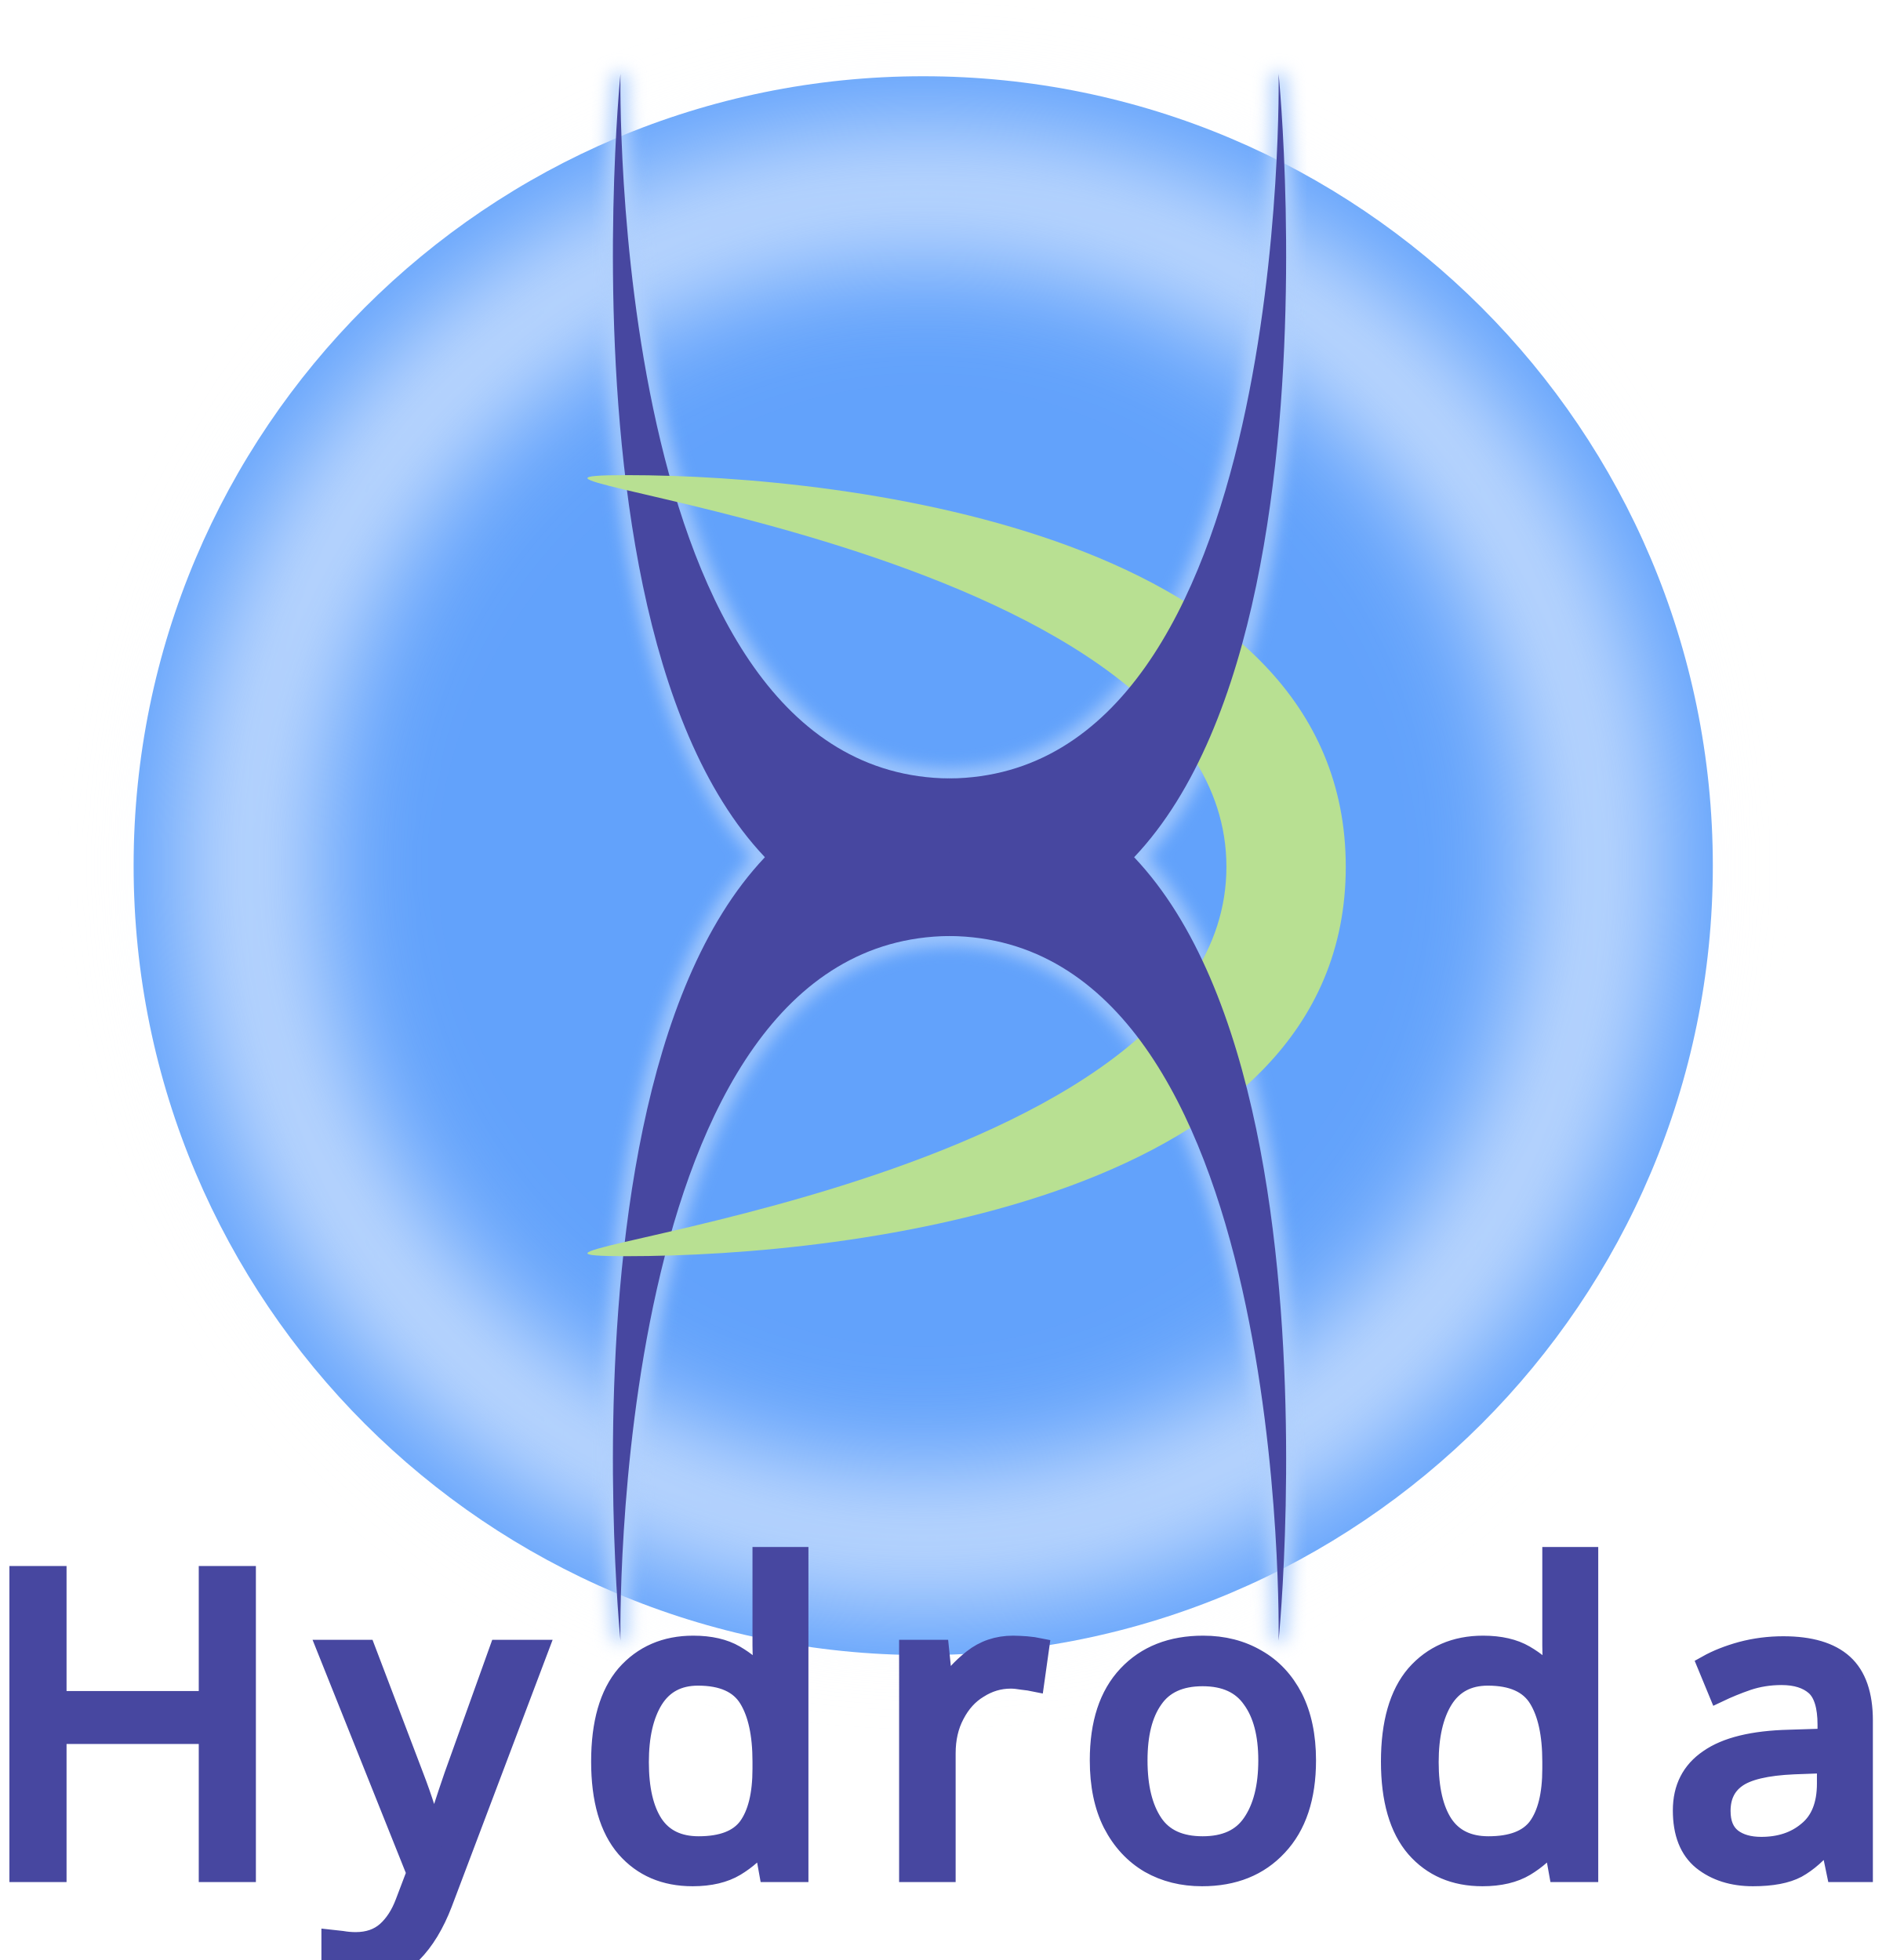
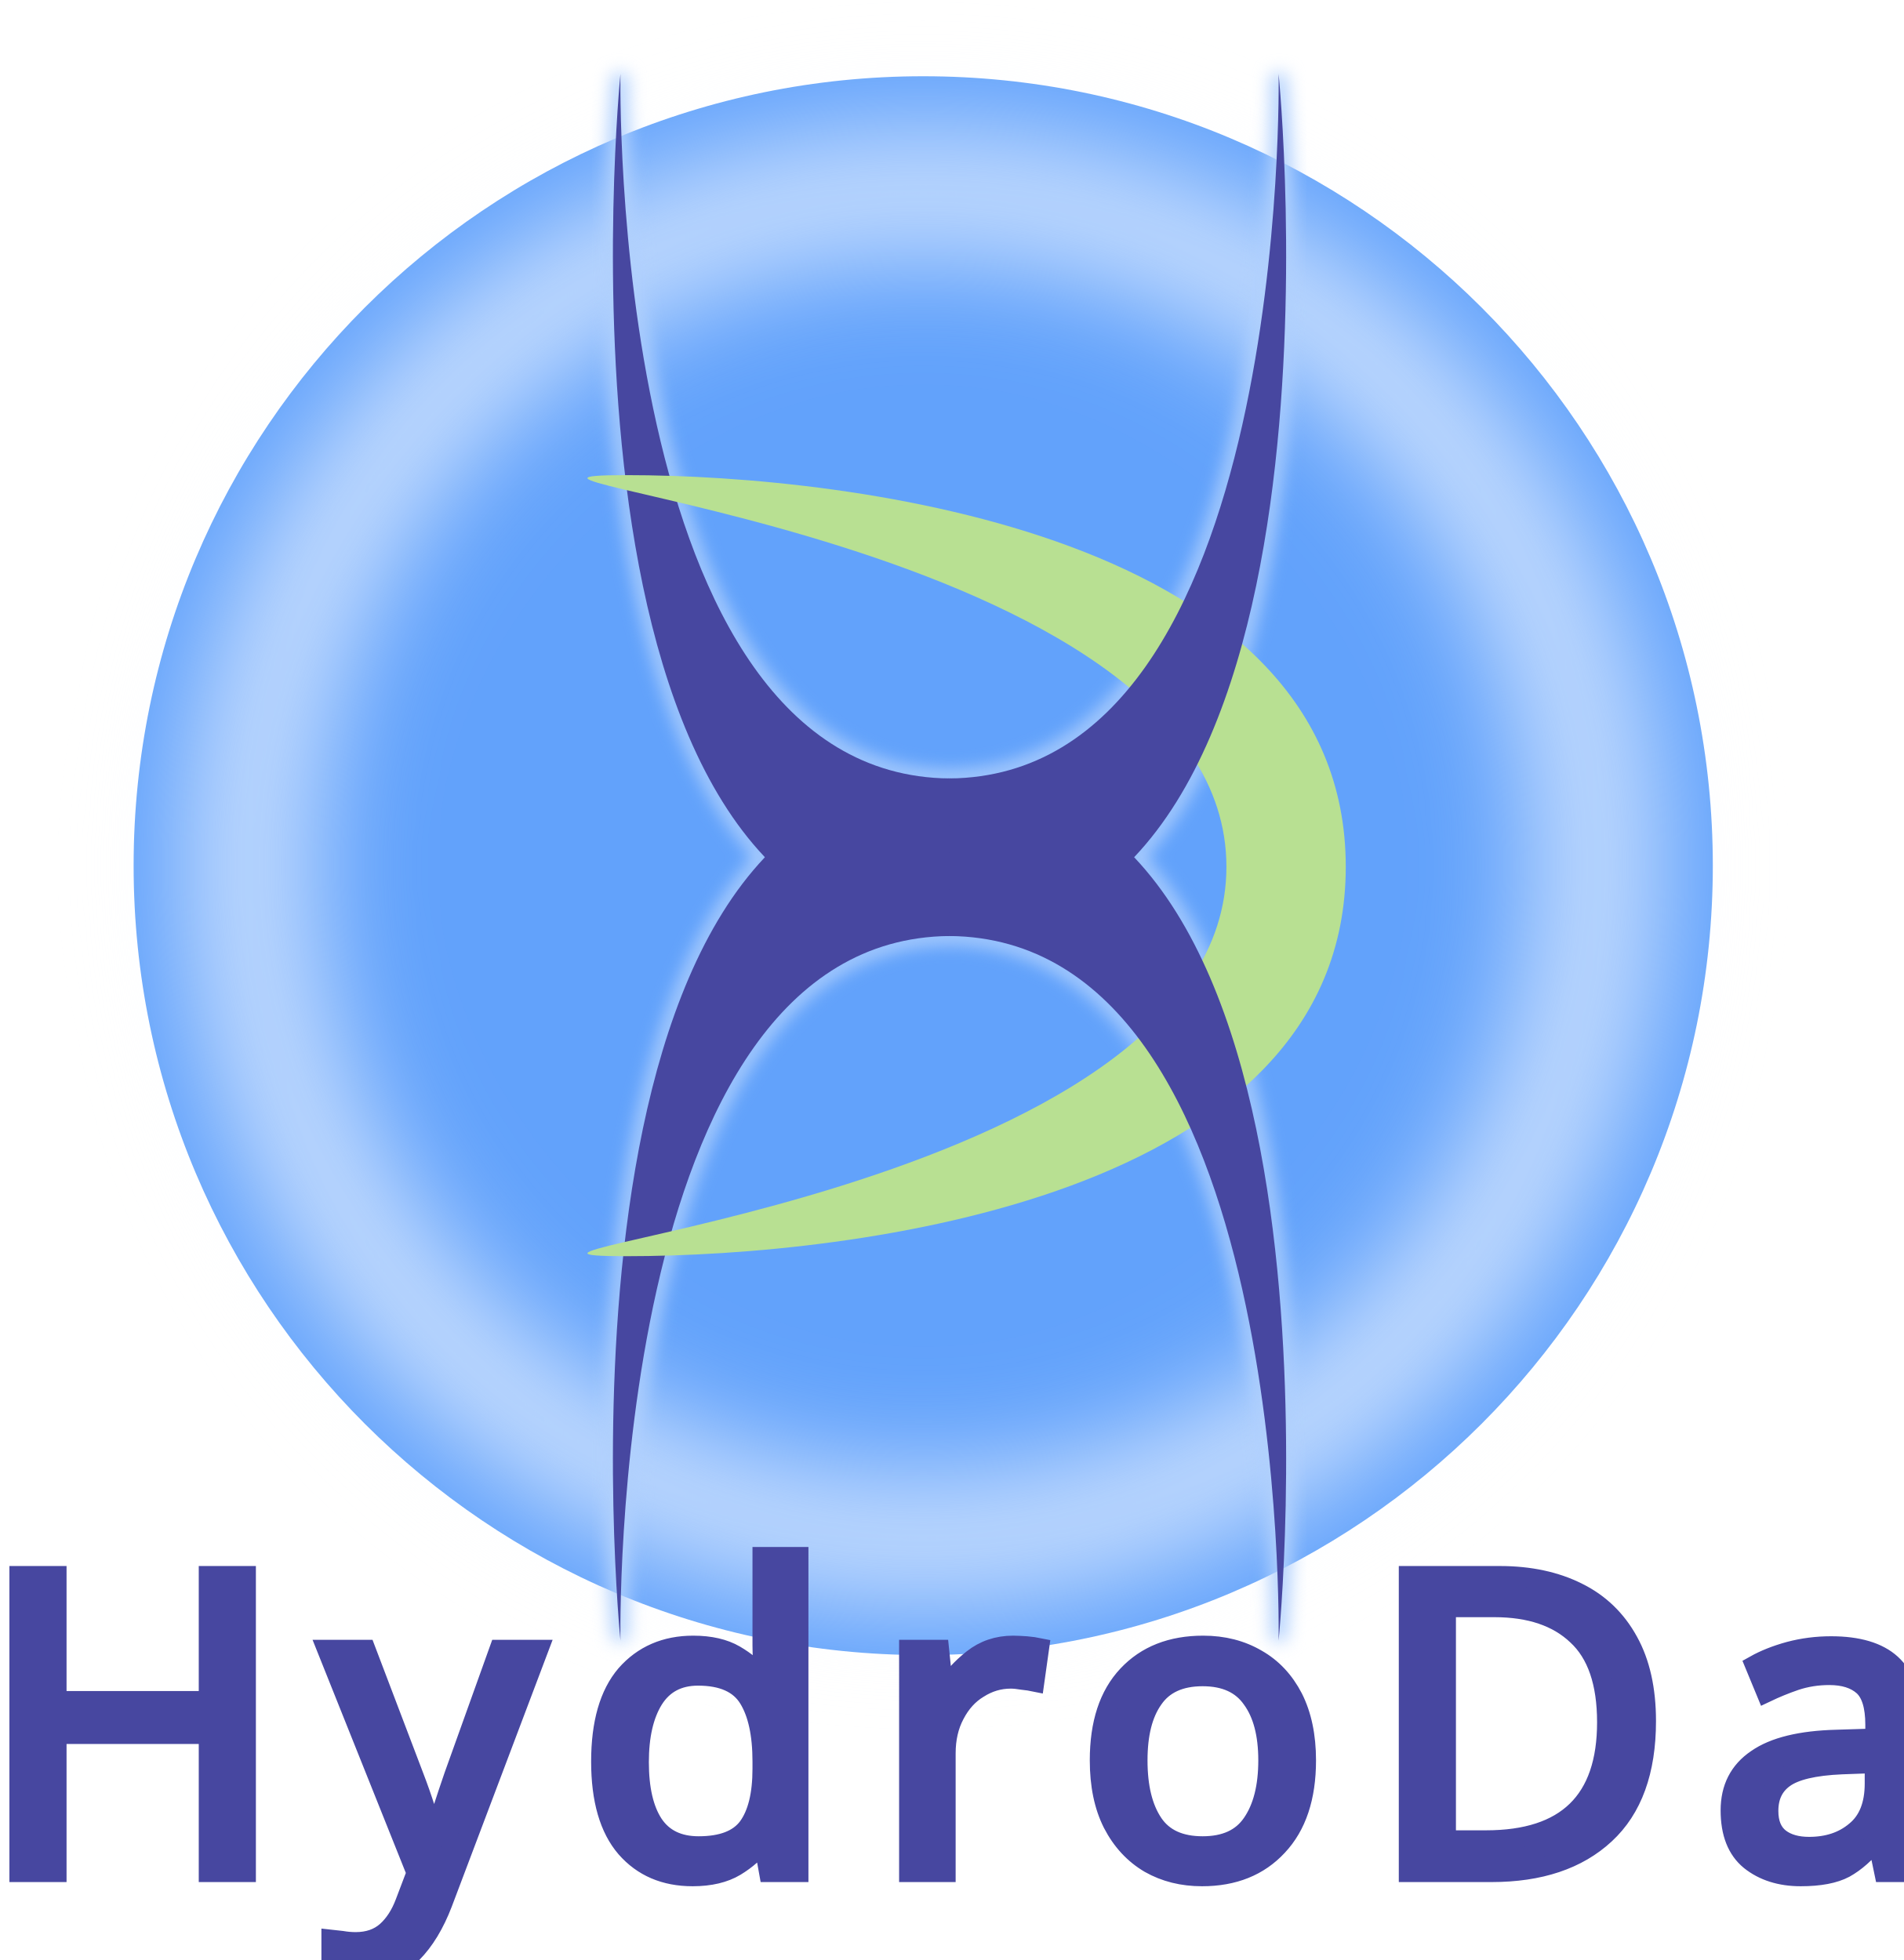
<svg xmlns="http://www.w3.org/2000/svg" id="svg4542" viewBox="0 0 200 205.964" version="1.1" width="200" height="205.964">
  <defs id="defs3773">
    <clipPath clipPathUnits="userSpaceOnUse" id="clipPath5591">
      <rect style="opacity:0.412;fill:#e2ddfb;fill-opacity:1;stroke-width:0.229" id="rect5593" width="25.73" height="60.141" x="-588.978" y="-44.977" />
    </clipPath>
    <filter style="color-interpolation-filters:sRGB" id="filter6688" x="-0.102" width="1.204" y="-0.102" height="1.204">
      <feGaussianBlur stdDeviation="1.968" id="feGaussianBlur6690" />
    </filter>
    <filter style="color-interpolation-filters:sRGB" id="filter7623" x="-0.03" width="1.06" y="-0.013" height="1.026">
      <feGaussianBlur stdDeviation="1.083" id="feGaussianBlur7625" />
    </filter>
  </defs>
  <g id="layer1" transform="translate(-216.0453,-320.6695)">
    <g id="g4417" transform="matrix(4.0034,0,0,4.0034,2687.6,451.03)">
      <g id="g845" transform="matrix(0.8152386,0,0,0.8152386,-113.2341,0.1759381)">
        <circle style="fill:#62a2fb;fill-opacity:1;stroke-width:0.25" id="circle5788" cx="-588.665" cy="-12.286" r="25.417" />
        <path id="path4588" d="m -588.665,-35.436 a 23.149,23.149 0 0 0 -23.149,23.149 23.149,23.149 0 0 0 23.149,23.149 23.149,23.149 0 0 0 23.149,-23.149 23.149,23.149 0 0 0 -23.149,-23.149 z m 0,2.849 a 20.3,20.3 0 0 1 20.3,20.3 20.3,20.3 0 0 1 -20.3,20.3 20.3,20.3 0 0 1 -20.3,-20.3 20.3,20.3 0 0 1 20.3,-20.3 z" style="fill:#f4f8ff;fill-opacity:1;stroke-width:0.227;filter:url(#filter6688)" />
        <path transform="matrix(0.2497877,0,0,0.2497877,-614.0819,-37.70361)" id="path7210" d="m 62.738,-0.309 c 0,0 -7.399,73.542 18.619,100.977 -26.018,27.434 -18.619,100.977 -18.619,100.977 0,0 -1.65,-90.434 42.408,-90.818 44.058,0.384 42.408,90.818 42.408,90.818 0,0 7.399,-73.542 -18.619,-100.977 26.018,-27.434 18.619,-100.977 18.619,-100.977 0,0 1.65,90.436 -42.408,90.82 C 61.088,90.128 62.738,-0.309 62.738,-0.309 Z" style="fill:none;fill-opacity:1;stroke:#b0d0fd;stroke-width:2;stroke-linecap:butt;stroke-linejoin:miter;stroke-miterlimit:4;stroke-dasharray:none;stroke-opacity:1;filter:url(#filter7623)" />
        <path style="fill:#4747a0;fill-opacity:1;stroke:none;stroke-width:0.062px;stroke-linecap:butt;stroke-linejoin:miter;stroke-opacity:1" d="m -598.411,-37.78 c 0,0 -2.797,27.805 10.593,27.76 0.038,-1.692 0,-2.387 0,-5.074 -11.005,-0.096 -10.593,-22.685 -10.593,-22.685 z" id="path6724" />
        <path id="path6728" d="m -598.411,12.665 c 0,0 -2.797,-27.805 10.593,-27.76 0.038,1.692 0,2.387 0,5.074 -11.005,0.096 -10.593,22.685 -10.593,22.685 z" style="fill:#4747a0;fill-opacity:1;stroke:none;stroke-width:0.062px;stroke-linecap:butt;stroke-linejoin:miter;stroke-opacity:1" />
        <path d="m -598.214,-24.86 c -7.27,0 19.309,1.947 19.309,12.61 0,10.663 -26.579,12.538 -19.309,12.538 7.27,0 23.151,-1.874 23.151,-12.538 0,-10.663 -15.881,-12.61 -23.151,-12.61 z" id="path4584" style="fill:#b8e092;fill-opacity:1" />
        <path id="path6722" d="m -577.225,-37.78 c 0,0 2.797,27.805 -10.593,27.76 -0.038,-1.692 0,-2.387 0,-5.074 11.005,-0.096 10.593,-22.685 10.593,-22.685 z" style="fill:#4747a0;fill-opacity:1;stroke:none;stroke-width:0.062px;stroke-linecap:butt;stroke-linejoin:miter;stroke-opacity:1" />
        <path style="fill:#4747a0;fill-opacity:1;stroke:none;stroke-width:0.062px;stroke-linecap:butt;stroke-linejoin:miter;stroke-opacity:1" d="m -577.225,12.665 c 0,0 2.797,-27.805 -10.593,-27.76 -0.038,1.692 0,2.387 0,5.074 11.005,0.096 10.593,22.685 10.593,22.685 z" id="path6726" />
      </g>
      <text xml:space="preserve" style="font-style:normal;font-weight:normal;font-size:18.178px;line-height:1.25;font-family:sans-serif;letter-spacing:0px;word-spacing:0px;fill:#4747a0;fill-opacity:1;stroke:#4747a0;stroke-width:0.515;stroke-miterlimit:4;stroke-dasharray:none;stroke-opacity:1" x="-617.921" y="16.582" id="text849">
-         <tspan id="tspan847" x="-617.921" y="16.582" style="font-style:normal;font-variant:normal;font-weight:normal;font-stretch:normal;font-size:10.907px;font-family:Rachana;-inkscape-font-specification:Rachana;letter-spacing:1.045px;word-spacing:0px;fill:#4747a0;fill-opacity:1;stroke:#4747a0;stroke-width:0.515;stroke-miterlimit:4;stroke-dasharray:none;stroke-opacity:1" dx="0">Hydrodata</tspan>
+         <tspan id="tspan847" x="-617.921" y="16.582" style="font-style:normal;font-variant:normal;font-weight:normal;font-stretch:normal;font-size:10.907px;font-family:Rachana;-inkscape-font-specification:Rachana;letter-spacing:1.045px;word-spacing:0px;fill:#4747a0;fill-opacity:1;stroke:#4747a0;stroke-width:0.515;stroke-miterlimit:4;stroke-dasharray:none;stroke-opacity:1" dx="0">HydroData</tspan>
      </text>
    </g>
  </g>
</svg>
